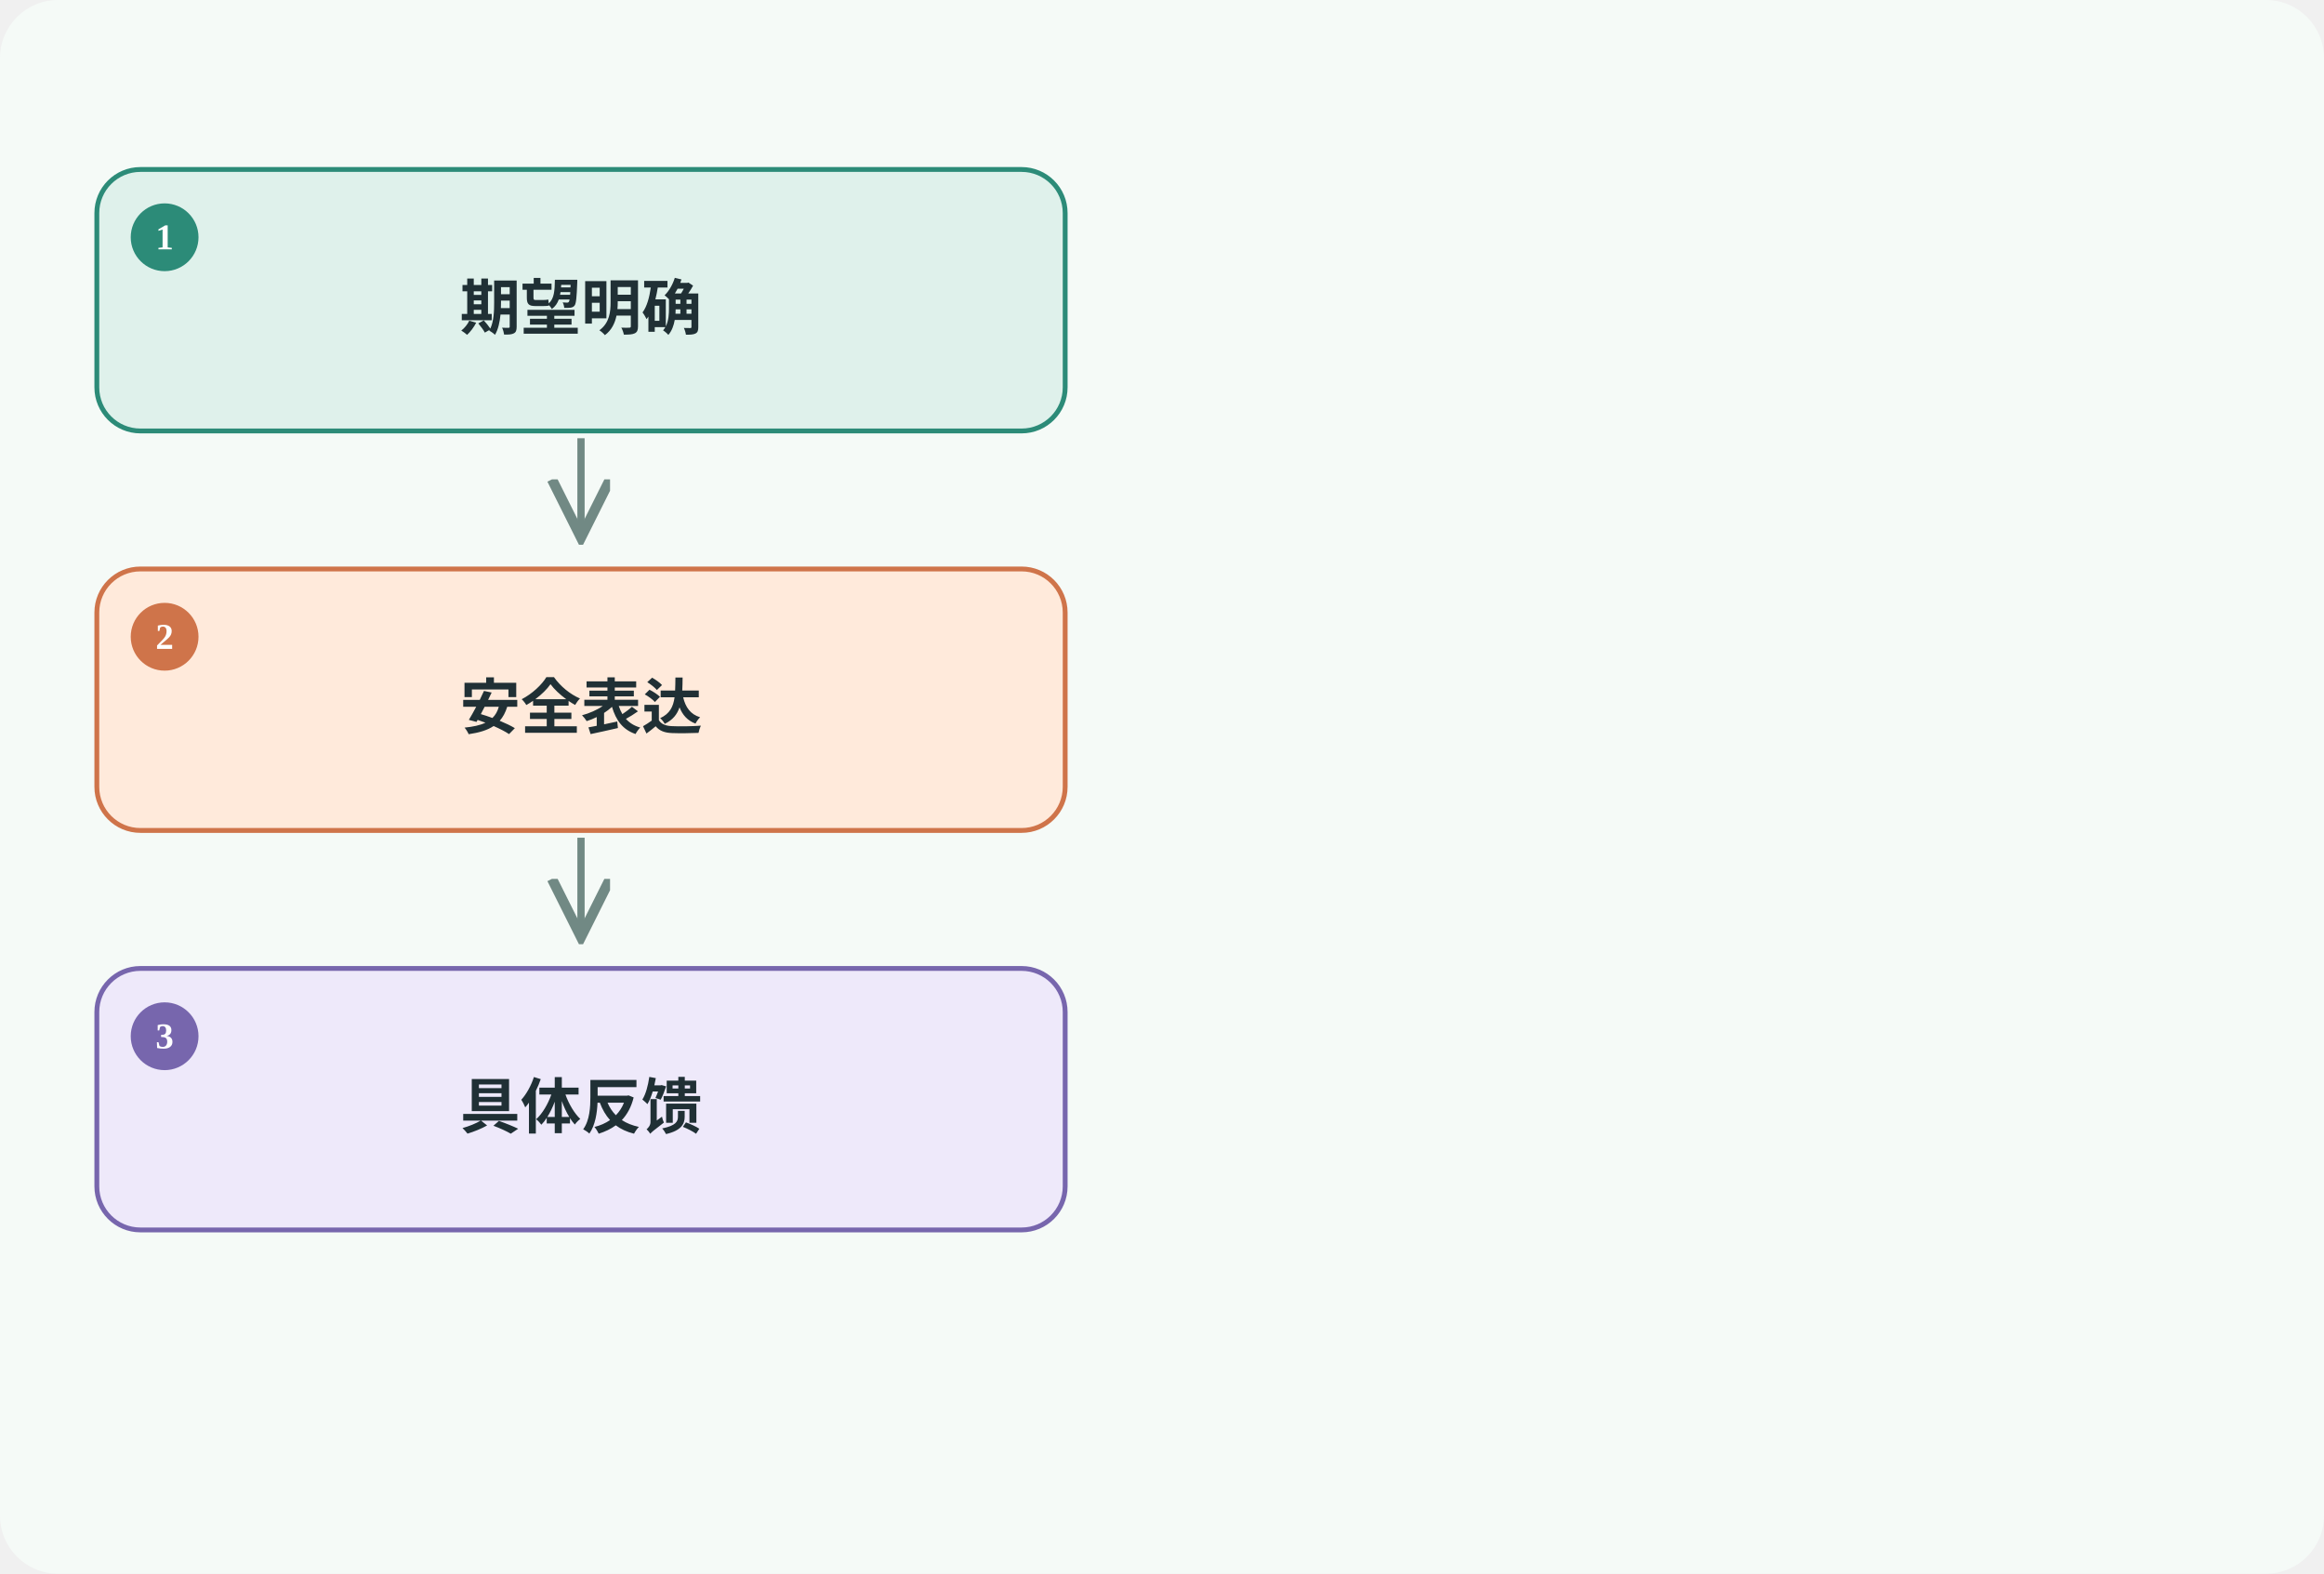
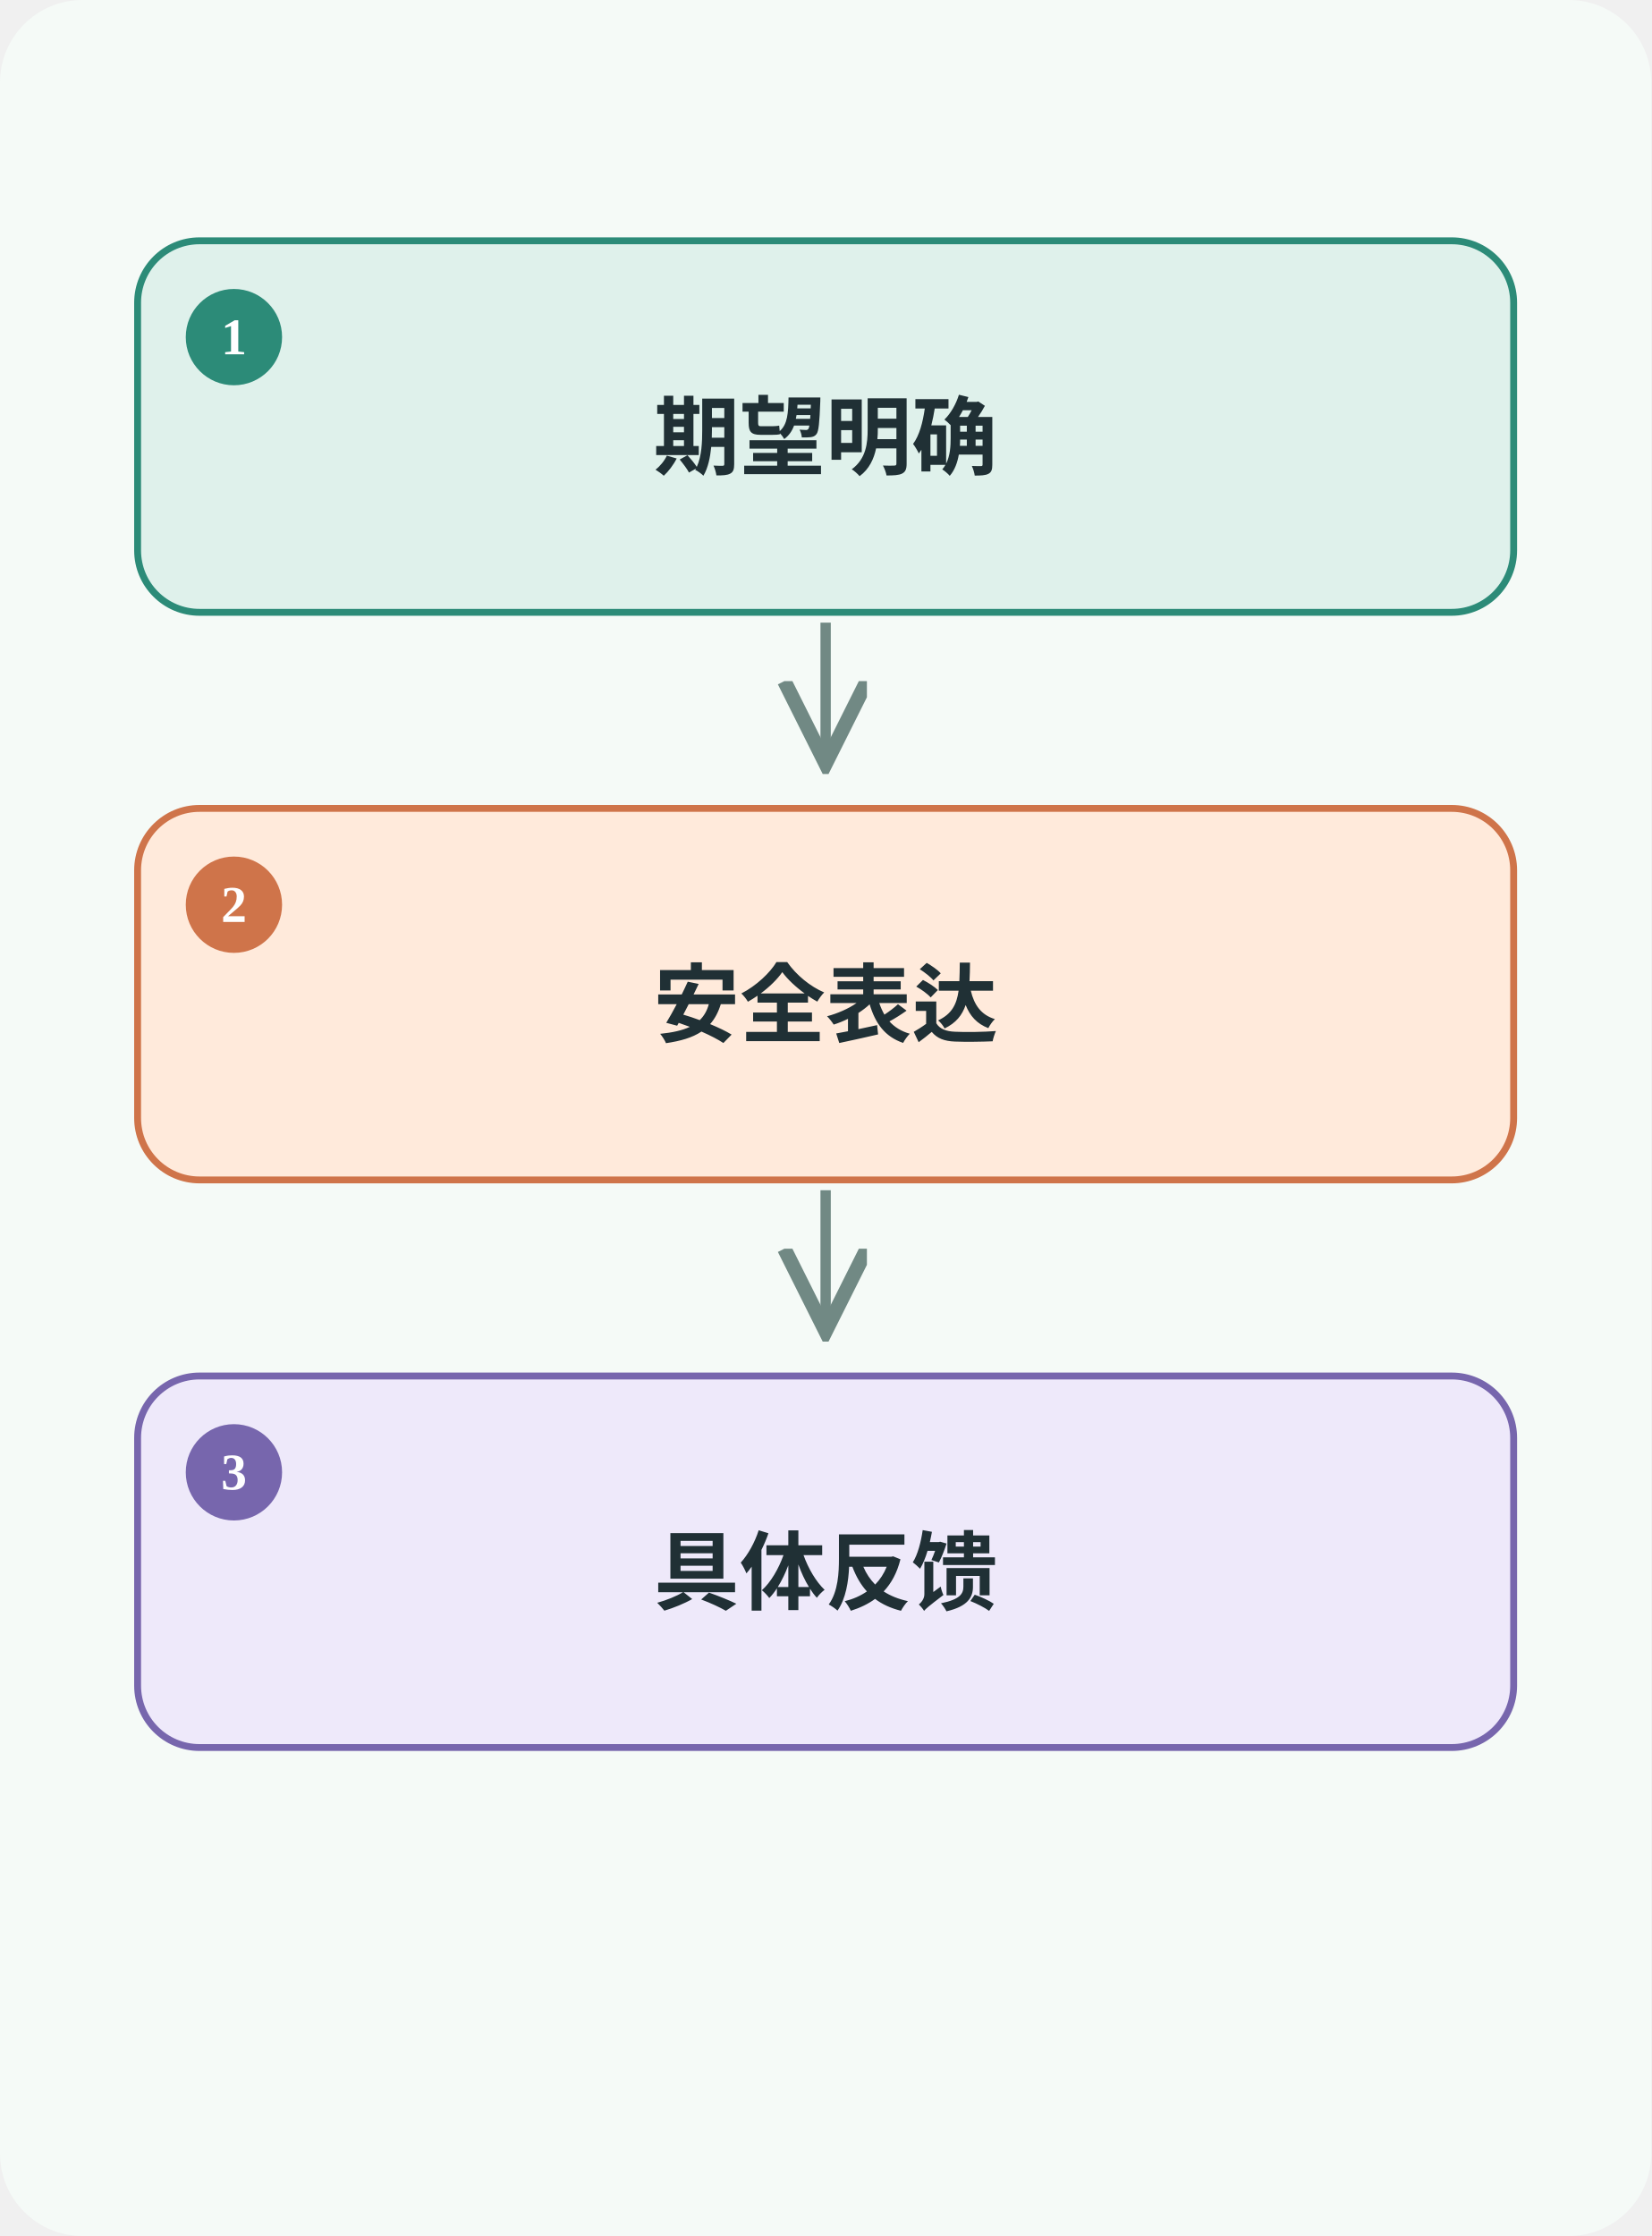
- <svg xmlns="http://www.w3.org/2000/svg" viewBox="0 0 960 650" role="img" aria-labelledby="title-feedback-management-flow-true desc-feedback-management-flow-true">
+ <svg xmlns="http://www.w3.org/2000/svg" viewBox="0 0 480 650" role="img" aria-labelledby="title-feedback-management-flow-true desc-feedback-management-flow-true">
  <defs>
    <marker id="arrow-feedback-management-flow" markerWidth="9" markerHeight="9" refX="7" refY="4" orient="auto">
      <path d="M0 0 L8 4 L0 8" fill="none" stroke="#718984" stroke-width="1.4" />
    </marker>
  </defs>
-   <rect width="960" height="650" rx="24" fill="#f5faf7" />
+   <rect width="480" height="650" rx="24" fill="#f5faf7" />
  <path d="M240 181 v 38" fill="none" stroke="#718984" stroke-width="3" marker-end="url(#arrow-feedback-management-flow)" />
  <path d="M240 346 v 38" fill="none" stroke="#718984" stroke-width="3" marker-end="url(#arrow-feedback-management-flow)" />
  <rect x="40" y="70" width="400" height="108" rx="18" fill="#dff1eb" stroke="#2c8b78" stroke-width="2" />
  <circle cx="68" cy="98" r="14" fill="#2c8b78" />
  <text x="68" y="103" font-size="15" text-anchor="middle" fill="#fff" font-weight="800">1</text>
  <text x="240" y="136" text-anchor="middle" font-size="25" font-weight="750" fill="#203035">
    <tspan x="240" dy="0">期望明确</tspan>
  </text>
  <rect x="40" y="235" width="400" height="108" rx="18" fill="#ffeadb" stroke="#cf744a" stroke-width="2" />
  <circle cx="68" cy="263" r="14" fill="#cf744a" />
  <text x="68" y="268" font-size="15" text-anchor="middle" fill="#fff" font-weight="800">2</text>
  <text x="240" y="301" text-anchor="middle" font-size="25" font-weight="750" fill="#203035">
    <tspan x="240" dy="0">安全表达</tspan>
  </text>
  <rect x="40" y="400" width="400" height="108" rx="18" fill="#eee9fa" stroke="#7766ad" stroke-width="2" />
  <circle cx="68" cy="428" r="14" fill="#7766ad" />
  <text x="68" y="433" font-size="15" text-anchor="middle" fill="#fff" font-weight="800">3</text>
  <text x="240" y="466" text-anchor="middle" font-size="25" font-weight="750" fill="#203035">
    <tspan x="240" dy="0">具体反馈</tspan>
  </text>
</svg>
